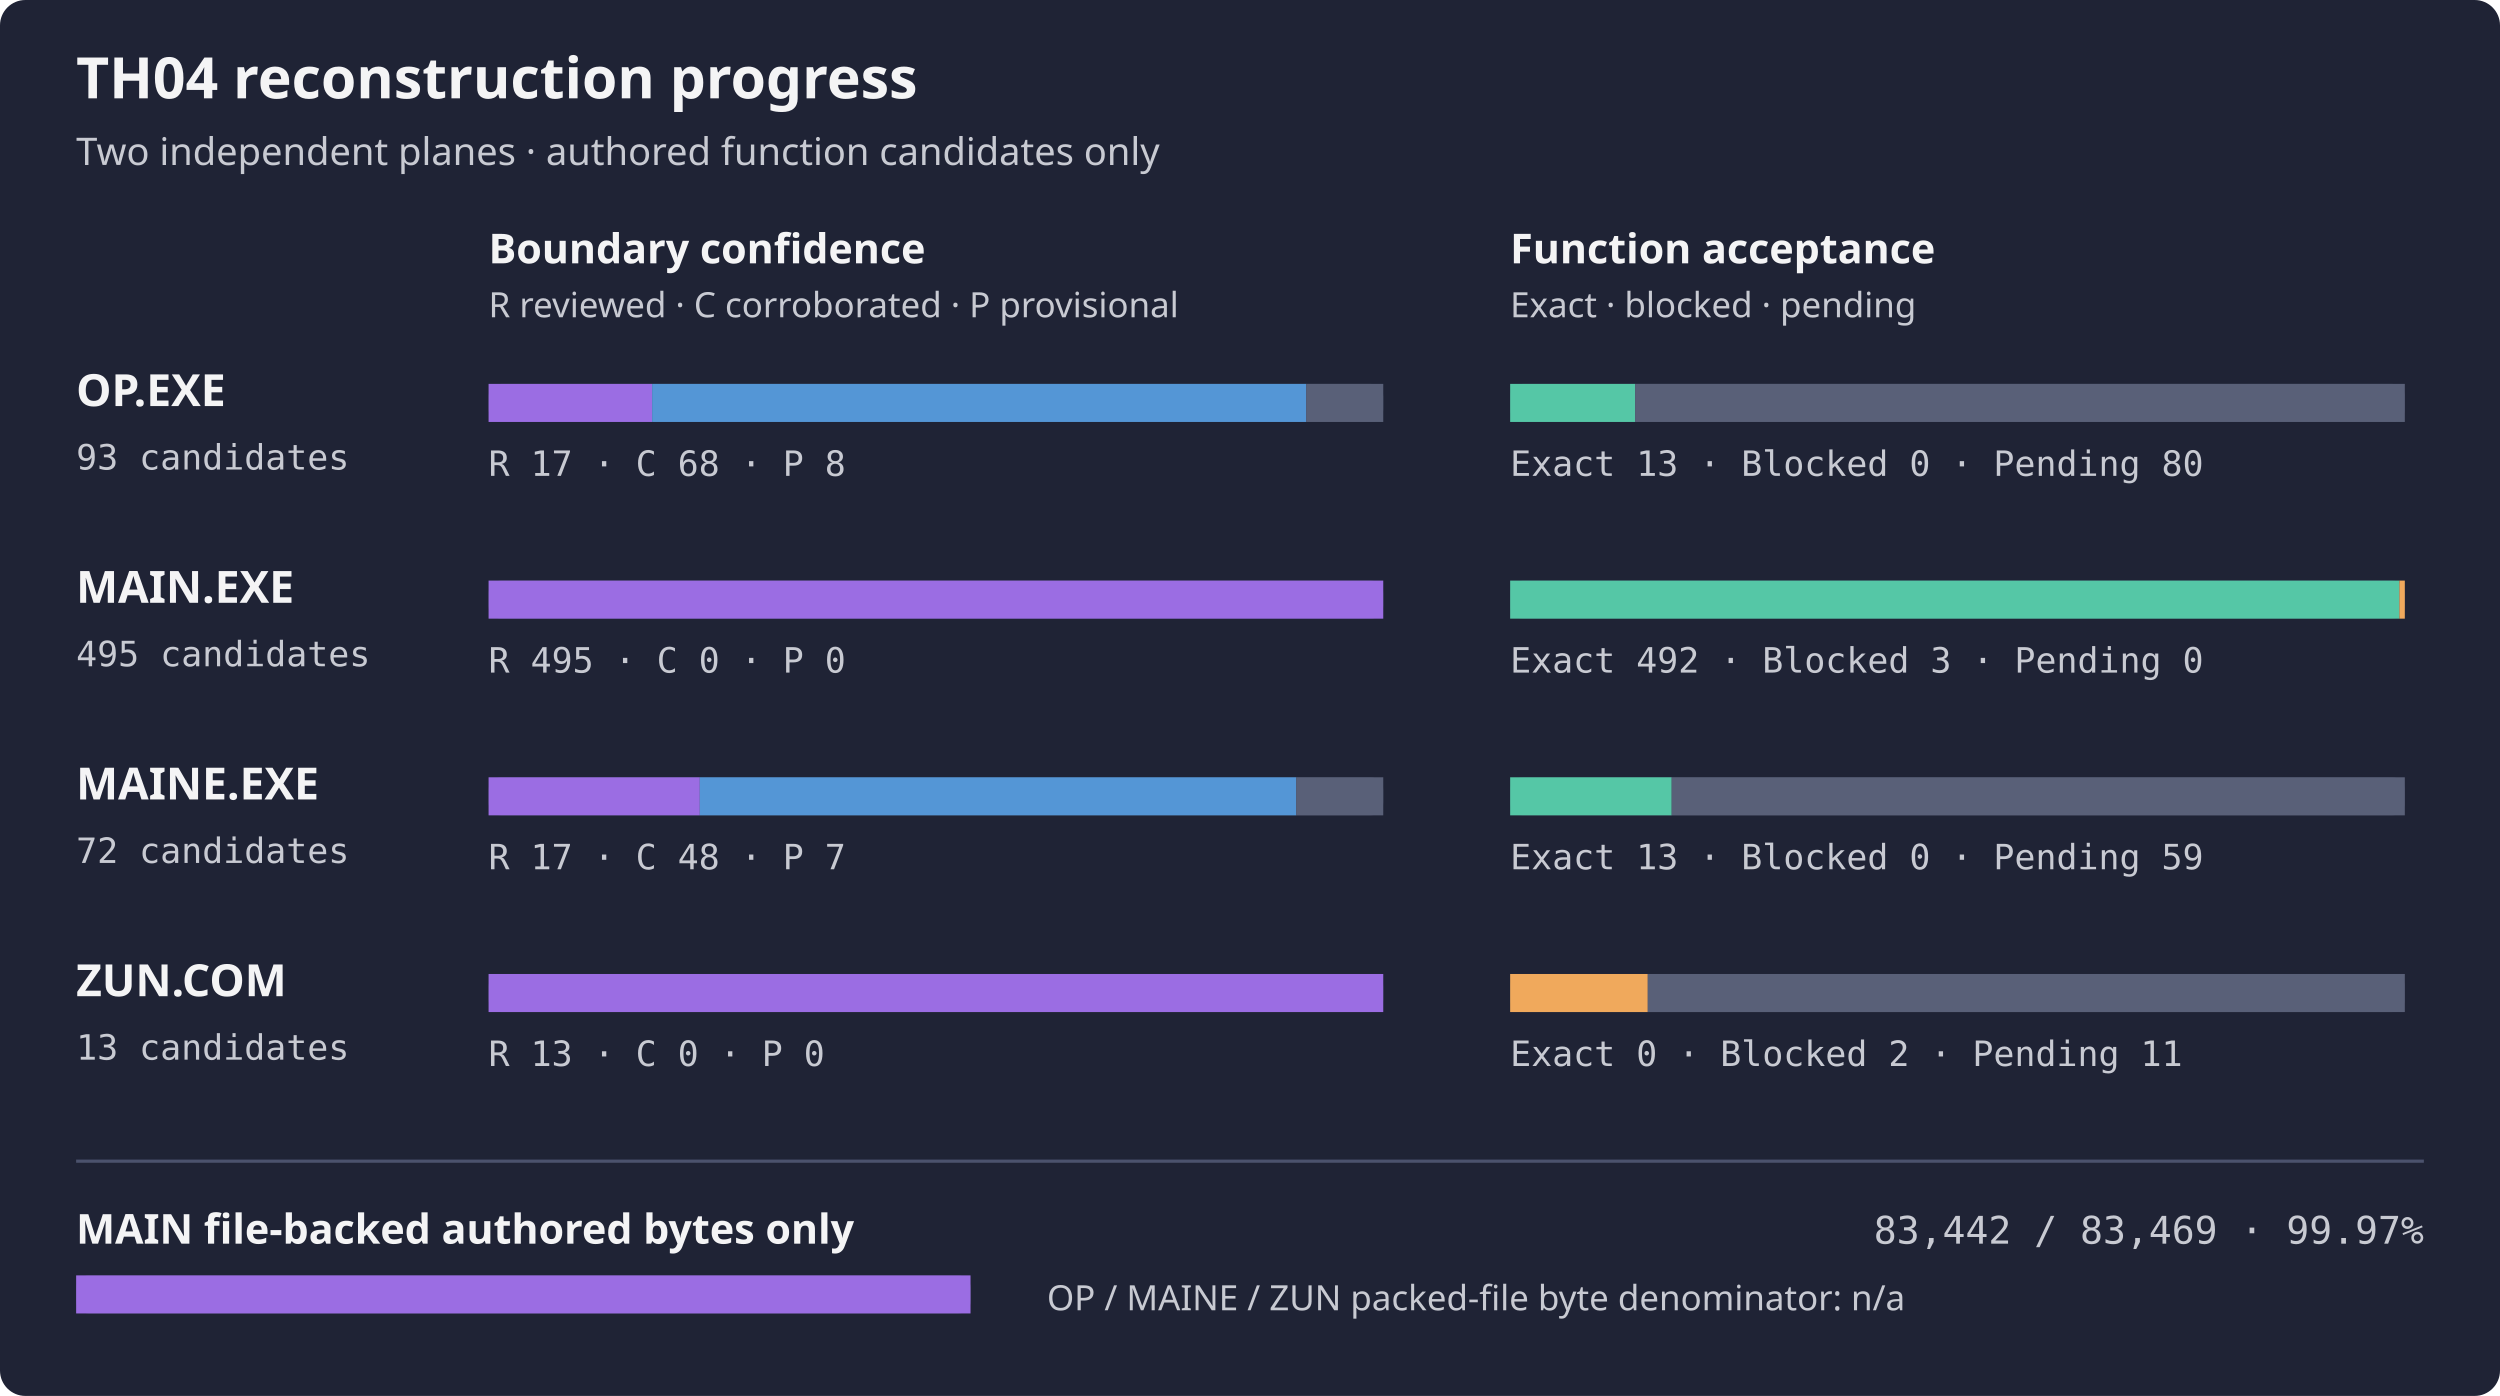
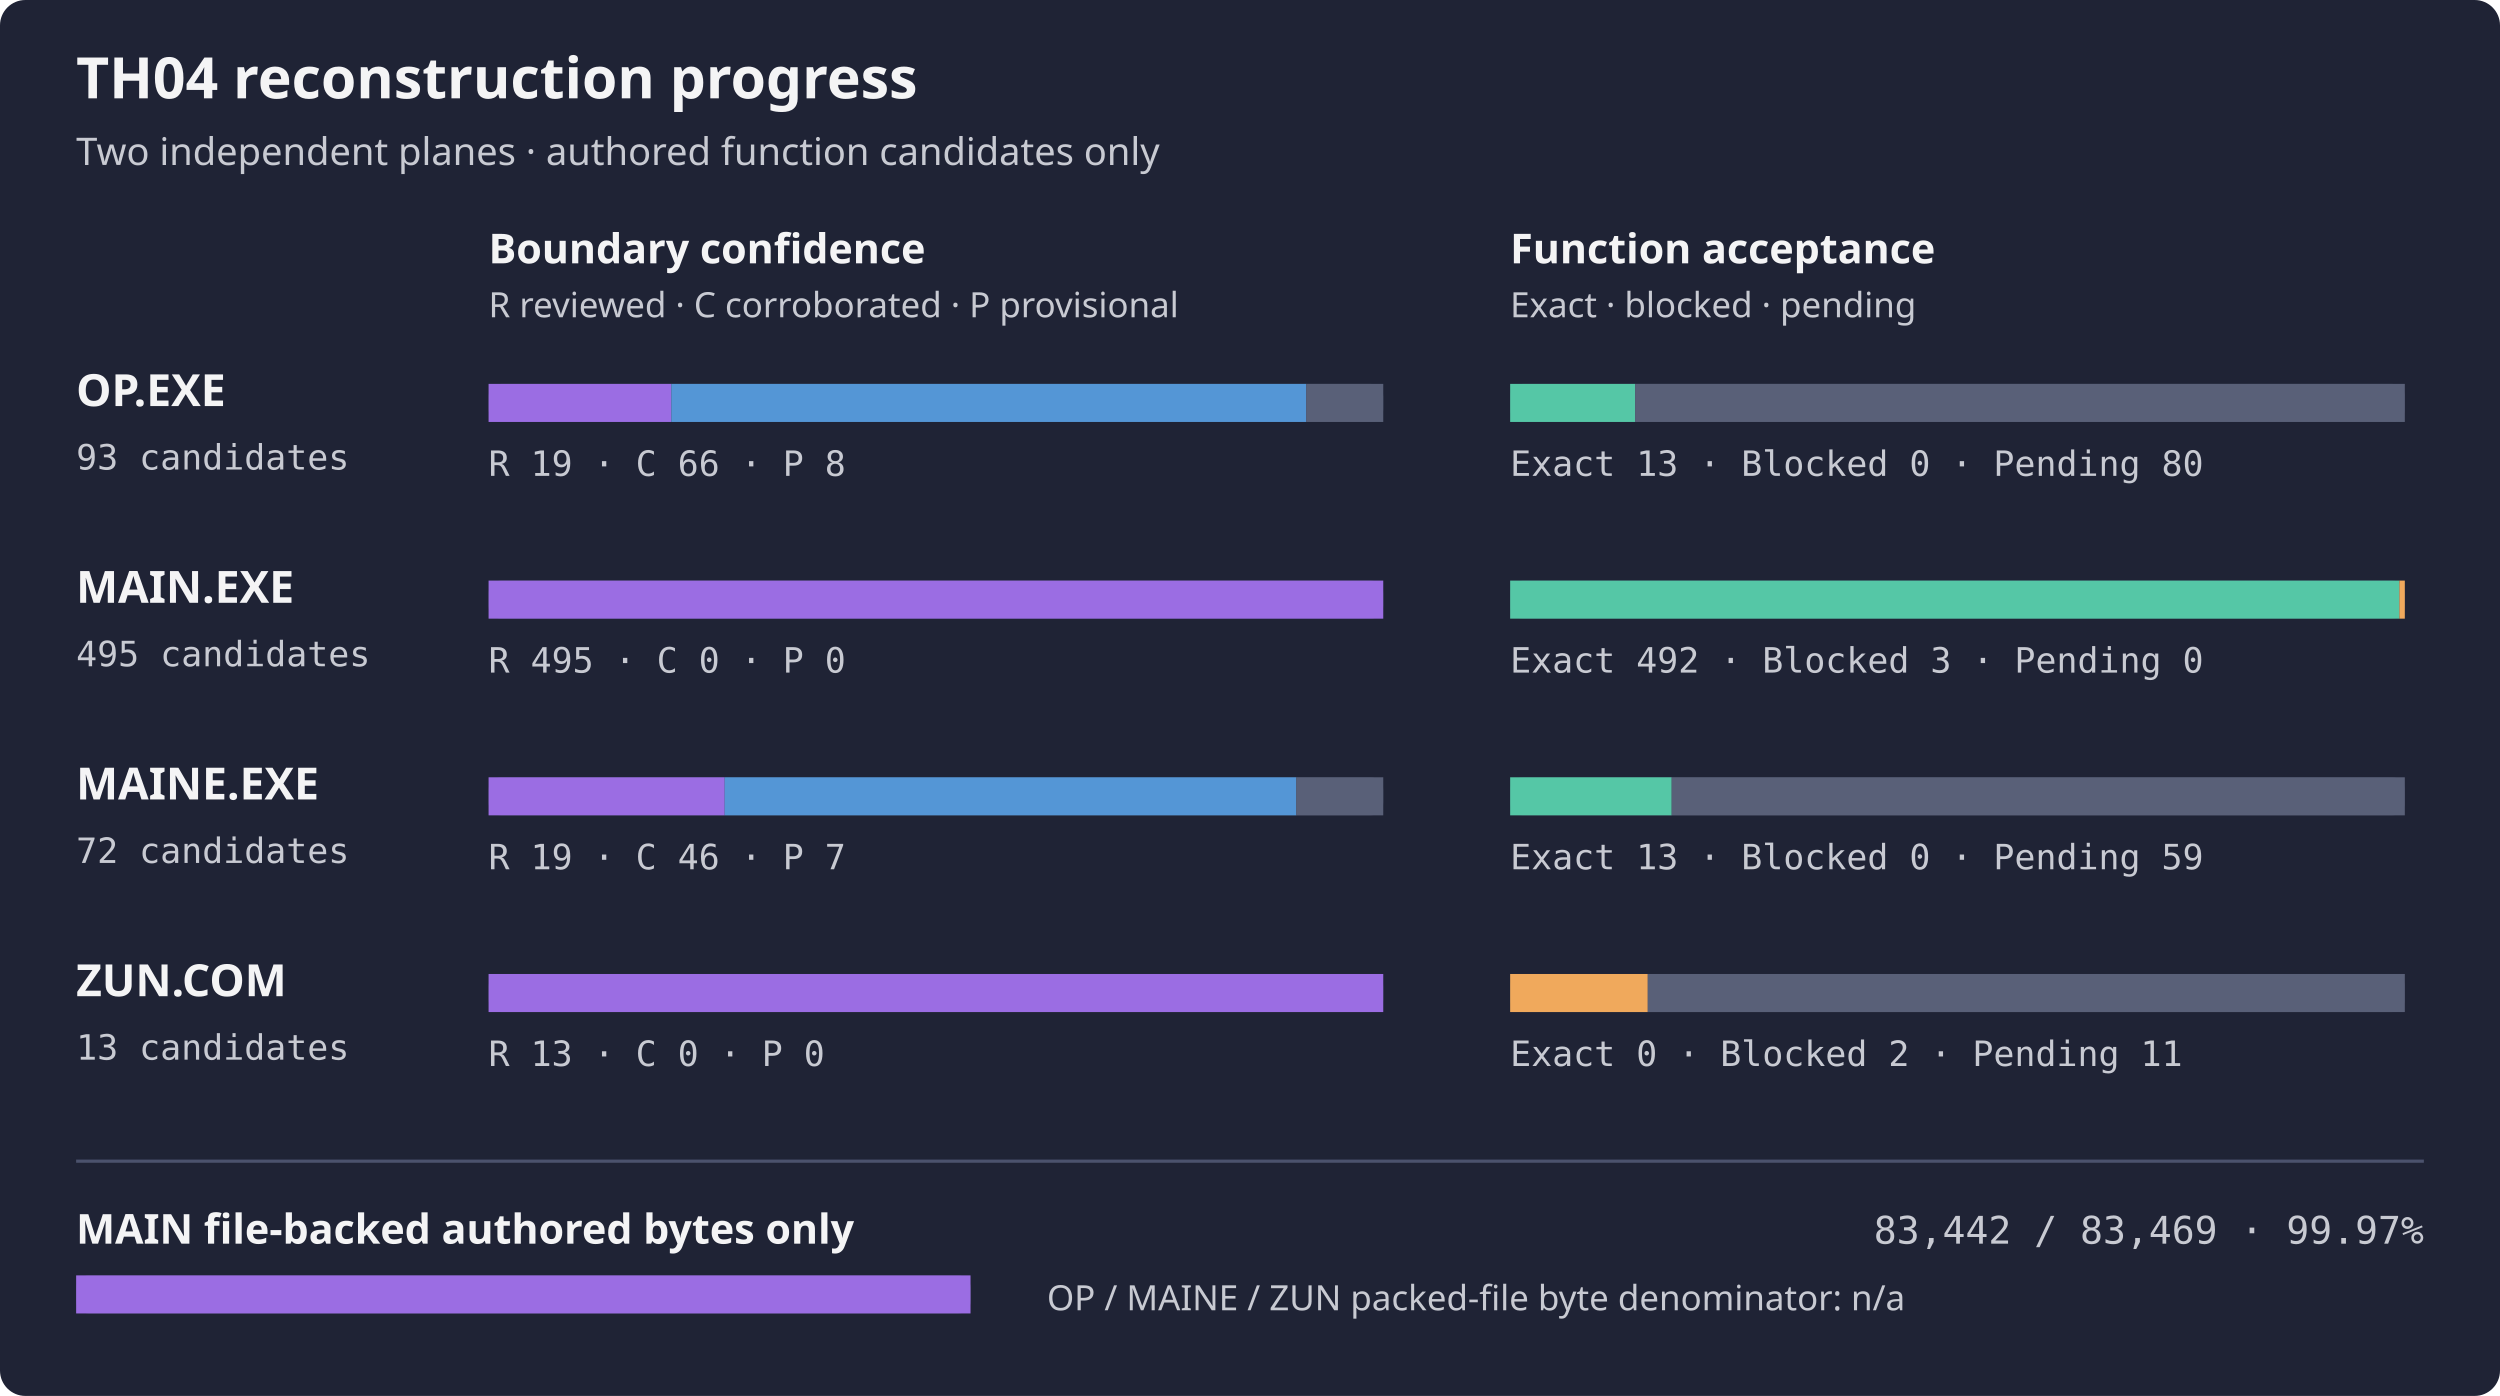
<svg xmlns="http://www.w3.org/2000/svg" width="788" height="440" role="img" aria-label="TH04 per-artifact reconstruction progress">
  <rect width="788" height="440" rx="8" fill="#1f2335" />
  <text x="24" y="31" fill="#f4f4f5" font-family="sans-serif" font-size="18" font-weight="600">TH04 reconstruction progress</text>
  <text x="24" y="52" fill="#c8cad2" font-family="sans-serif" font-size="12">Two independent planes · authored function candidates only</text>
  <text x="154" y="83" fill="#f4f4f5" font-family="sans-serif" font-size="13" font-weight="600">Boundary confidence</text>
  <text x="476" y="83" fill="#f4f4f5" font-family="sans-serif" font-size="13" font-weight="600">Function acceptance</text>
  <text x="154" y="100" fill="#c8cad2" font-family="sans-serif" font-size="11">R reviewed · C corroborated · P provisional</text>
  <text x="476" y="100" fill="#c8cad2" font-family="sans-serif" font-size="11">Exact · blocked · pending</text>
  <text x="24" y="128" fill="#f4f4f5" font-family="sans-serif" font-size="14" font-weight="600">OP.EXE</text>
  <text x="24" y="148" fill="#c8cad2" font-family="monospace" font-size="11">93 candidates</text>
  <rect x="154" y="121" width="282" height="12" rx="4" fill="#353b52" />
-   <rect x="154.00" y="121" width="51.55" height="12" fill="#9b6de3" />
-   <rect x="205.55" y="121" width="206.19" height="12" fill="#5496d6" />
+   <rect x="154.00" y="121" width="57.61" height="12" fill="#9b6de3" />
+   <rect x="211.61" y="121" width="200.13" height="12" fill="#5496d6" />
  <rect x="411.74" y="121" width="24.26" height="12" fill="#596078" />
  <rect x="476" y="121" width="282" height="12" rx="4" fill="#353b52" />
  <rect x="476.00" y="121" width="39.42" height="12" fill="#55c7a6" />
  <rect x="515.42" y="121" width="242.58" height="12" fill="#596078" />
-   <text x="154" y="150" fill="#c8cad2" font-family="monospace" font-size="11">R 17 · C 68 · P 8</text>
+   <text x="154" y="150" fill="#c8cad2" font-family="monospace" font-size="11">R 19 · C 66 · P 8</text>
  <text x="476" y="150" fill="#c8cad2" font-family="monospace" font-size="11">Exact 13 · Blocked 0 · Pending 80</text>
  <text x="24" y="190" fill="#f4f4f5" font-family="sans-serif" font-size="14" font-weight="600">MAIN.EXE</text>
  <text x="24" y="210" fill="#c8cad2" font-family="monospace" font-size="11">495 candidates</text>
  <rect x="154" y="183" width="282" height="12" rx="4" fill="#353b52" />
  <rect x="154.00" y="183" width="282.00" height="12" fill="#9b6de3" />
  <rect x="476" y="183" width="282" height="12" rx="4" fill="#353b52" />
  <rect x="476.00" y="183" width="280.29" height="12" fill="#55c7a6" />
  <rect x="756.29" y="183" width="1.71" height="12" fill="#f0a95c" />
  <text x="154" y="212" fill="#c8cad2" font-family="monospace" font-size="11">R 495 · C 0 · P 0</text>
  <text x="476" y="212" fill="#c8cad2" font-family="monospace" font-size="11">Exact 492 · Blocked 3 · Pending 0</text>
  <text x="24" y="252" fill="#f4f4f5" font-family="sans-serif" font-size="14" font-weight="600">MAINE.EXE</text>
  <text x="24" y="272" fill="#c8cad2" font-family="monospace" font-size="11">72 candidates</text>
  <rect x="154" y="245" width="282" height="12" rx="4" fill="#353b52" />
-   <rect x="154.00" y="245" width="66.58" height="12" fill="#9b6de3" />
-   <rect x="220.58" y="245" width="188.00" height="12" fill="#5496d6" />
+   <rect x="154.00" y="245" width="74.42" height="12" fill="#9b6de3" />
+   <rect x="228.42" y="245" width="180.17" height="12" fill="#5496d6" />
  <rect x="408.58" y="245" width="27.42" height="12" fill="#596078" />
  <rect x="476" y="245" width="282" height="12" rx="4" fill="#353b52" />
  <rect x="476.00" y="245" width="50.92" height="12" fill="#55c7a6" />
  <rect x="526.92" y="245" width="231.08" height="12" fill="#596078" />
-   <text x="154" y="274" fill="#c8cad2" font-family="monospace" font-size="11">R 17 · C 48 · P 7</text>
+   <text x="154" y="274" fill="#c8cad2" font-family="monospace" font-size="11">R 19 · C 46 · P 7</text>
  <text x="476" y="274" fill="#c8cad2" font-family="monospace" font-size="11">Exact 13 · Blocked 0 · Pending 59</text>
  <text x="24" y="314" fill="#f4f4f5" font-family="sans-serif" font-size="14" font-weight="600">ZUN.COM</text>
  <text x="24" y="334" fill="#c8cad2" font-family="monospace" font-size="11">13 candidates</text>
  <rect x="154" y="307" width="282" height="12" rx="4" fill="#353b52" />
  <rect x="154.00" y="307" width="282.00" height="12" fill="#9b6de3" />
  <rect x="476" y="307" width="282" height="12" rx="4" fill="#353b52" />
  <rect x="476.00" y="307" width="43.38" height="12" fill="#f0a95c" />
  <rect x="519.38" y="307" width="238.62" height="12" fill="#596078" />
  <text x="154" y="336" fill="#c8cad2" font-family="monospace" font-size="11">R 13 · C 0 · P 0</text>
  <text x="476" y="336" fill="#c8cad2" font-family="monospace" font-size="11">Exact 0 · Blocked 2 · Pending 11</text>
  <path d="M24 366 H764" stroke="#4b526d" />
  <text x="24" y="392" fill="#f4f4f5" font-family="sans-serif" font-size="13" font-weight="600">MAIN file-backed authored bytes only</text>
  <text x="764" y="392" fill="#c8cad2" text-anchor="end" font-family="monospace" font-size="12">83,442 / 83,469 · 99.97%</text>
  <rect x="24" y="402" width="282" height="12" rx="4" fill="#353b52" />
  <rect x="24" y="402" width="281.91" height="12" fill="#9b6de3" />
  <text x="330" y="413" fill="#c8cad2" font-family="sans-serif" font-size="11">OP / MAINE / ZUN packed-file byte denominator: n/a</text>
</svg>
